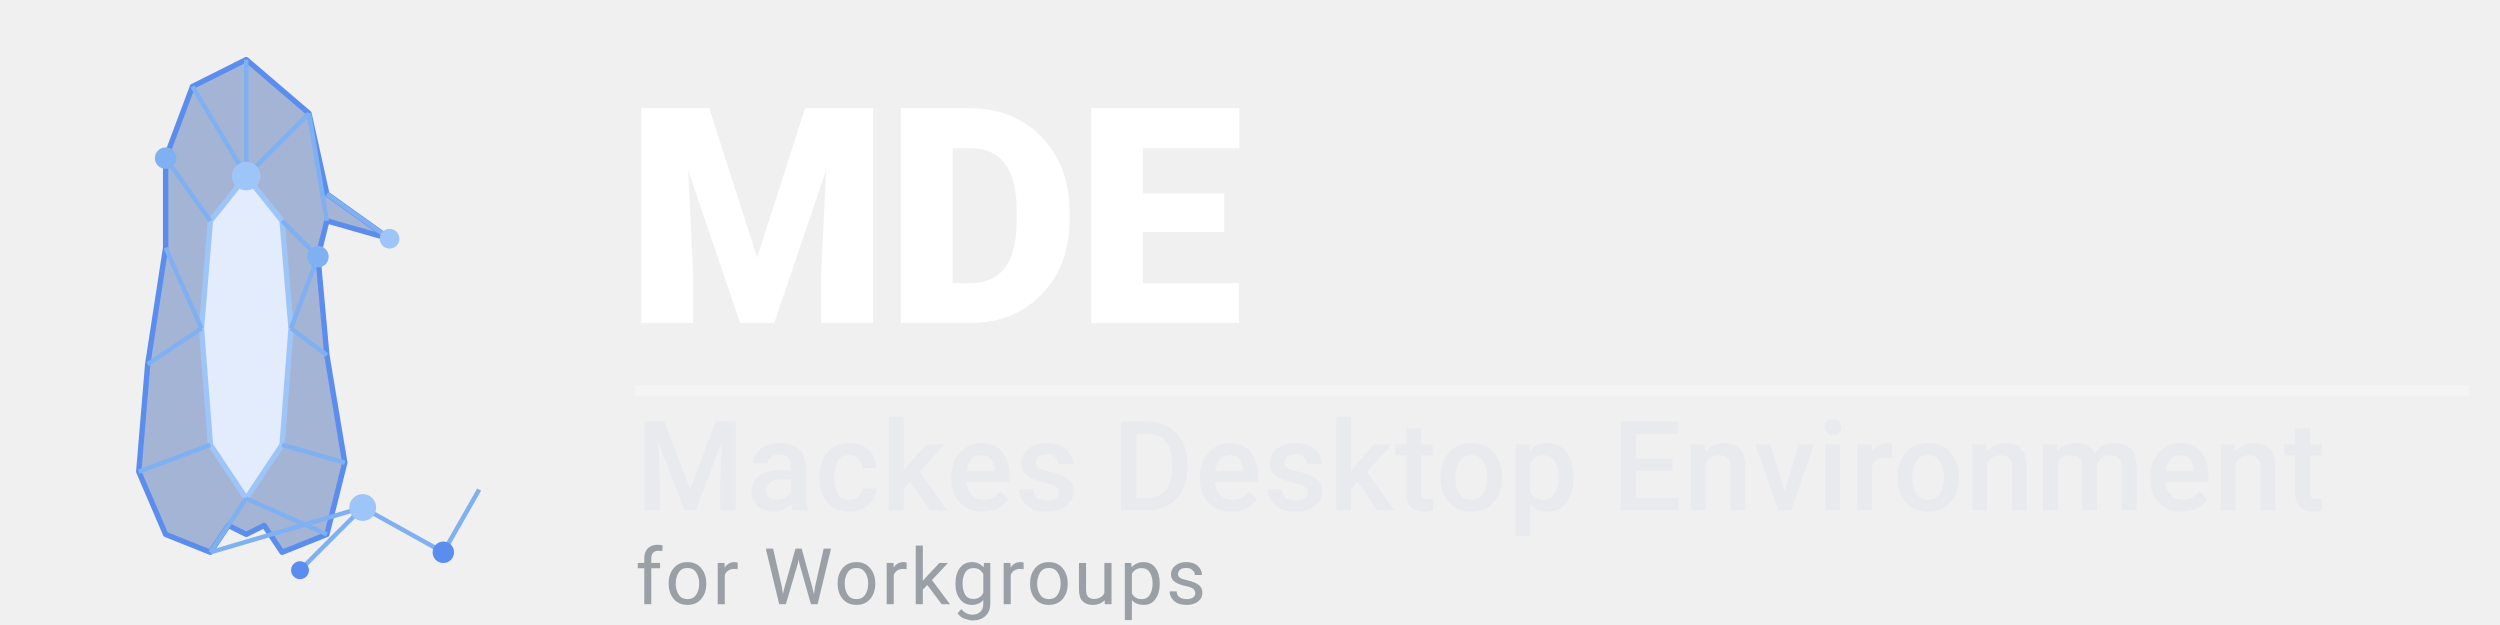
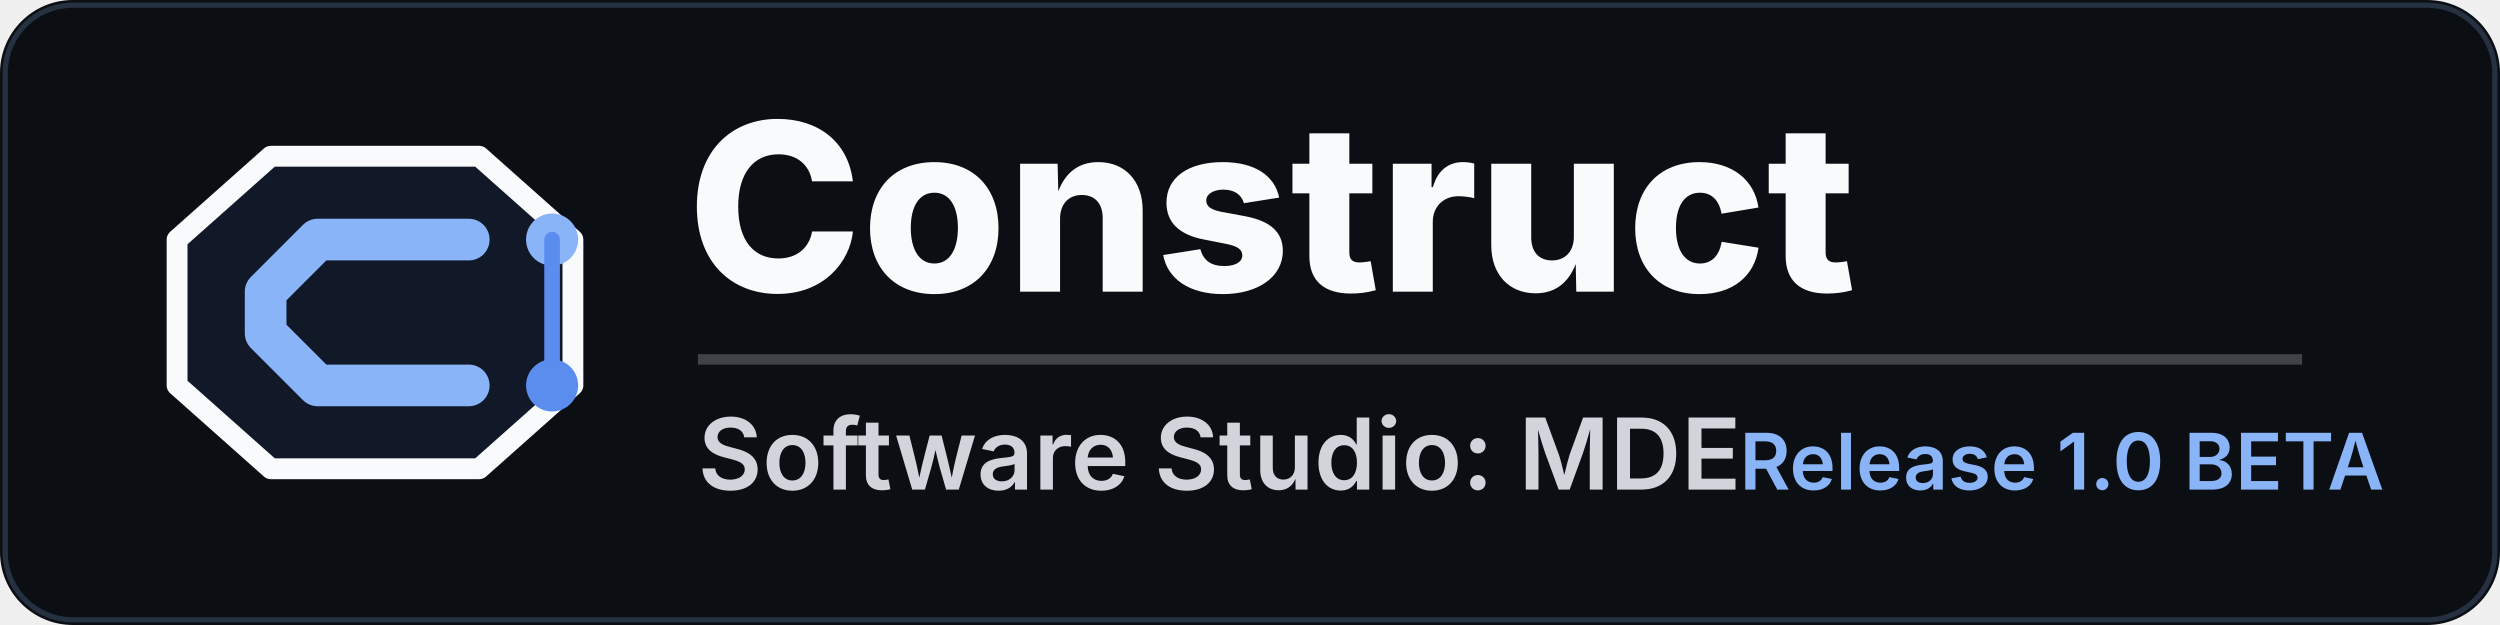
- <svg xmlns="http://www.w3.org/2000/svg" viewBox="0 0 480 120" role="img" aria-label="MDE — Mackes Desktop Environment for Workgroups">
-   <g transform="translate(6 8) scale(0.86)" fill="none" stroke="#6aa3f0" stroke-width="1.2" stroke-linejoin="round">
-     <polygon points="48,4 36,10 30,26 30,46 26,72 24,96 30,110 40,114 44,108 48,110 52,108 56,114 66,110 70,94 66,70 64,48 66,40 80,44 66,34 62,16" fill="#1746a0" fill-opacity="0.35" stroke="#5b8def" />
-     <polygon points="48,30 40,40 38,64 40,90 48,102 56,90 58,64 56,40" fill="#e8f1ff" fill-opacity="0.92" stroke="#9ec5f7" />
-     <path d="M48,4 L48,30 M36,10 L48,30 M62,16 L48,30 M30,26 L40,40              M64,48 L56,40 M30,46 L38,64 M64,48 L58,64 M26,72 L38,64              M66,70 L58,64 M24,96 L40,90 M70,94 L56,90 M40,114 L48,102              M66,110 L48,102 M62,16 L66,40 M66,34 L80,44" stroke="#7fb0f2" stroke-width="1" />
-     <circle cx="48" cy="30" r="3.2" fill="#9ec5f7" stroke="none" />
-     <circle cx="30" cy="26" r="2.4" fill="#7fb0f2" stroke="none" />
-     <circle cx="64" cy="48" r="2.4" fill="#7fb0f2" stroke="none" />
-     <circle cx="80" cy="44" r="2.2" fill="#9ec5f7" stroke="none" />
-     <path d="M40,114 L74,104 L92,114 M74,104 L60,118 M92,114 L100,100" stroke="#7fb0f2" stroke-width="1" />
-     <circle cx="74" cy="104" r="3" fill="#9ec5f7" stroke="none" />
-     <circle cx="92" cy="114" r="2.4" fill="#5b8def" stroke="none" />
-     <circle cx="60" cy="118" r="2" fill="#5b8def" stroke="none" />
+ <svg xmlns="http://www.w3.org/2000/svg" viewBox="0 0 480 120" role="img" aria-label="Construct - Software Studio: MDE">
+   <rect width="480" height="120" rx="14" fill="#0b0f14" />
+   <rect x="1" y="1" width="478" height="118" rx="13" fill="none" stroke="#253041" />
+   <g transform="translate(28 22)">
+     <path d="M24 8h40l18 16v28L64 68H24L6 52V24z" fill="#111827" stroke="#f8fafc" stroke-width="4" stroke-linejoin="round" />
+     <path d="M62 24H33l-10 10v8l10 10h29" fill="none" stroke="#8ab4f8" stroke-width="8" stroke-linecap="round" stroke-linejoin="round" />
+     <circle cx="78" cy="24" r="5" fill="#8ab4f8" />
+     <circle cx="78" cy="52" r="5" fill="#5b8def" />
+     <path d="M78 24v28" stroke="#5b8def" stroke-width="3" stroke-linecap="round" />
  </g>
-   <g font-family="'Roboto', 'Inter', system-ui, sans-serif">
-     <text x="120" y="62" font-size="58" font-weight="800" letter-spacing="-1" fill="#ffffff">MDE</text>
-     <rect x="122" y="74" width="352" height="2" fill="#ffffff" opacity="0.3" />
-     <text x="122" y="98" font-size="24" font-weight="500" letter-spacing="0.2" fill="#e8eaed">Mackes Desktop Environment</text>
-     <text x="122" y="116" font-size="15" font-weight="400" letter-spacing="0.5" fill="#9aa0a6">for Workgroups</text>
+   <g font-family="'Inter', 'Segoe UI', system-ui, sans-serif">
+     <text x="132" y="56" font-size="45" font-weight="800" letter-spacing="0" fill="#f8fafc">Construct</text>
+     <rect x="134" y="68" width="308" height="2" fill="#f8fafc" opacity="0.22" />
+     <text x="134" y="94" font-size="19" font-weight="600" letter-spacing="0" fill="#d1d5db">Software Studio: MDE</text>
+     <text x="334" y="94" font-size="15" font-weight="600" letter-spacing="0" fill="#8ab4f8">Release 1.0 BETA</text>
  </g>
</svg>
